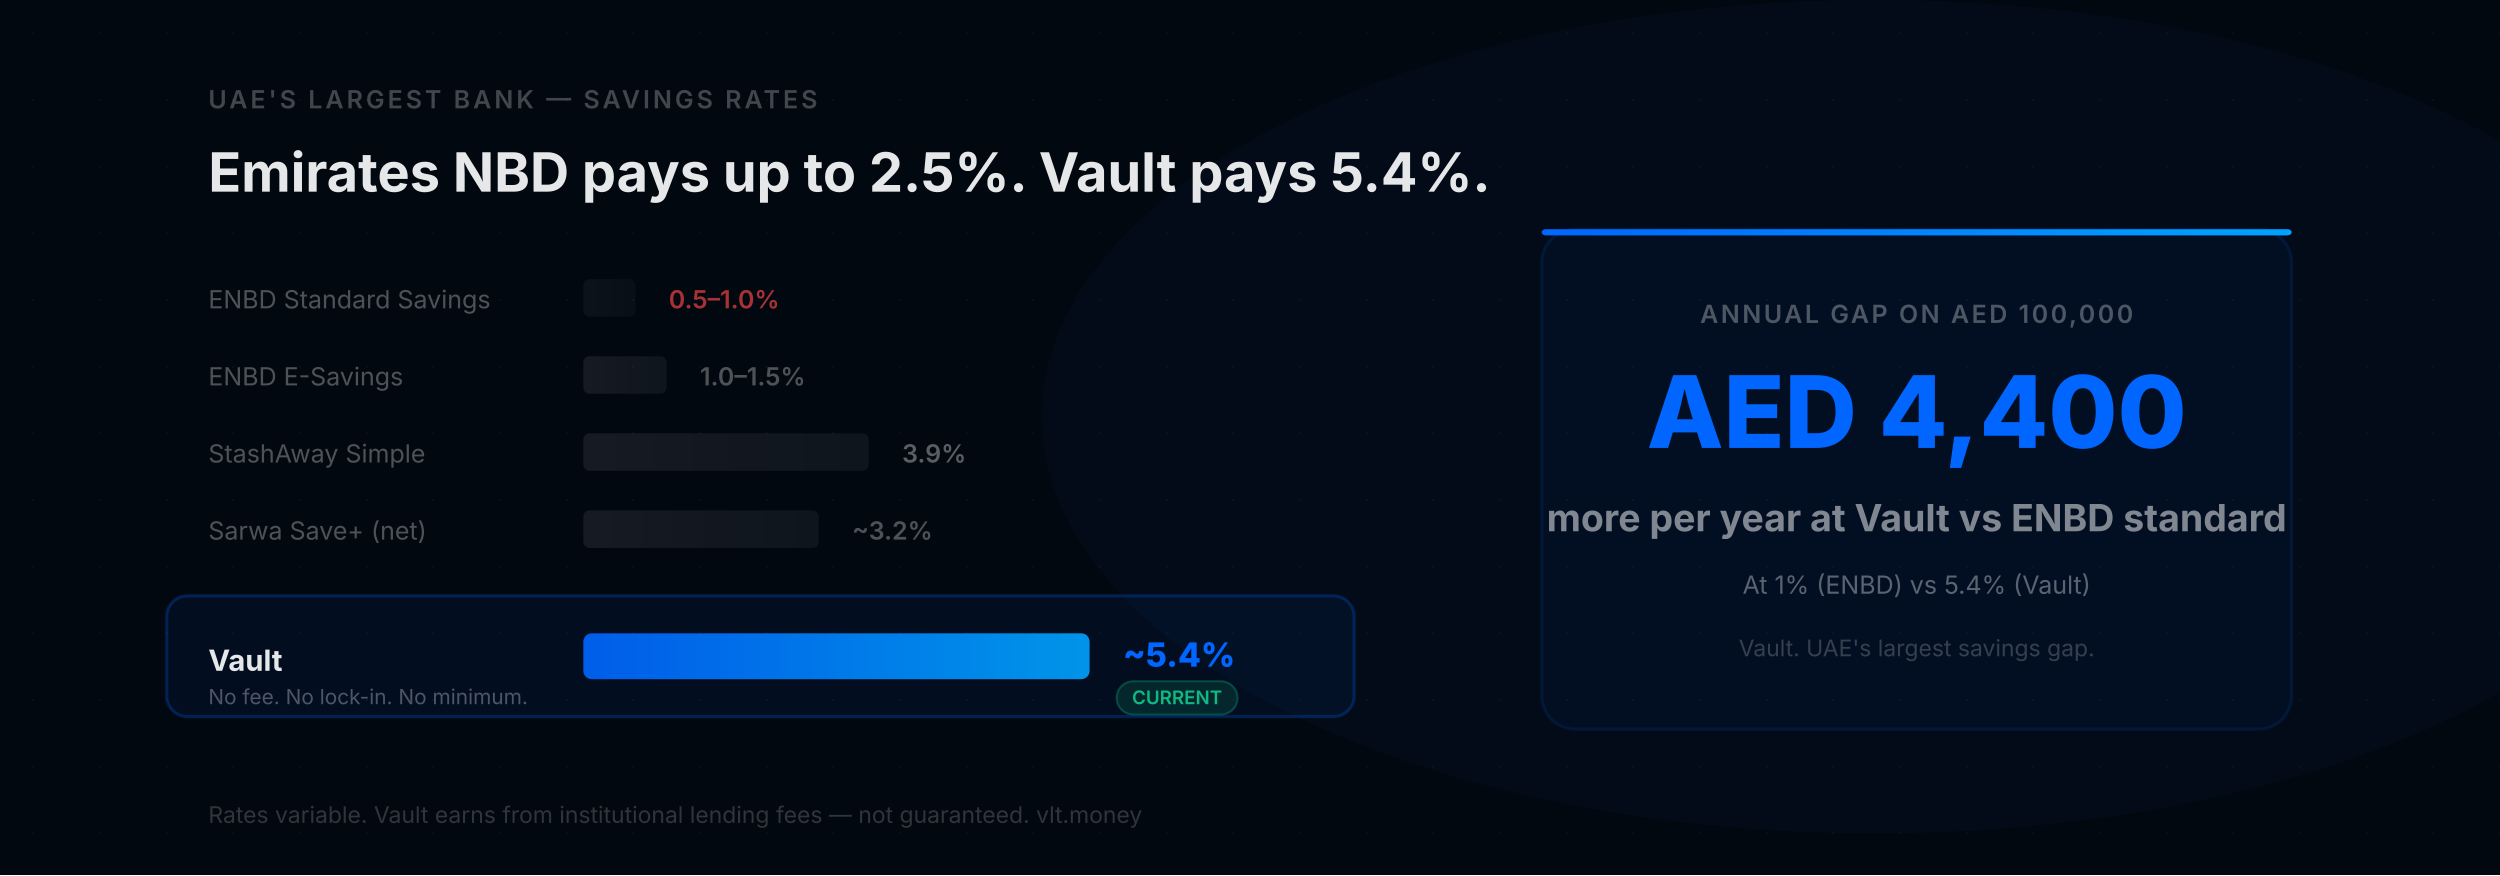
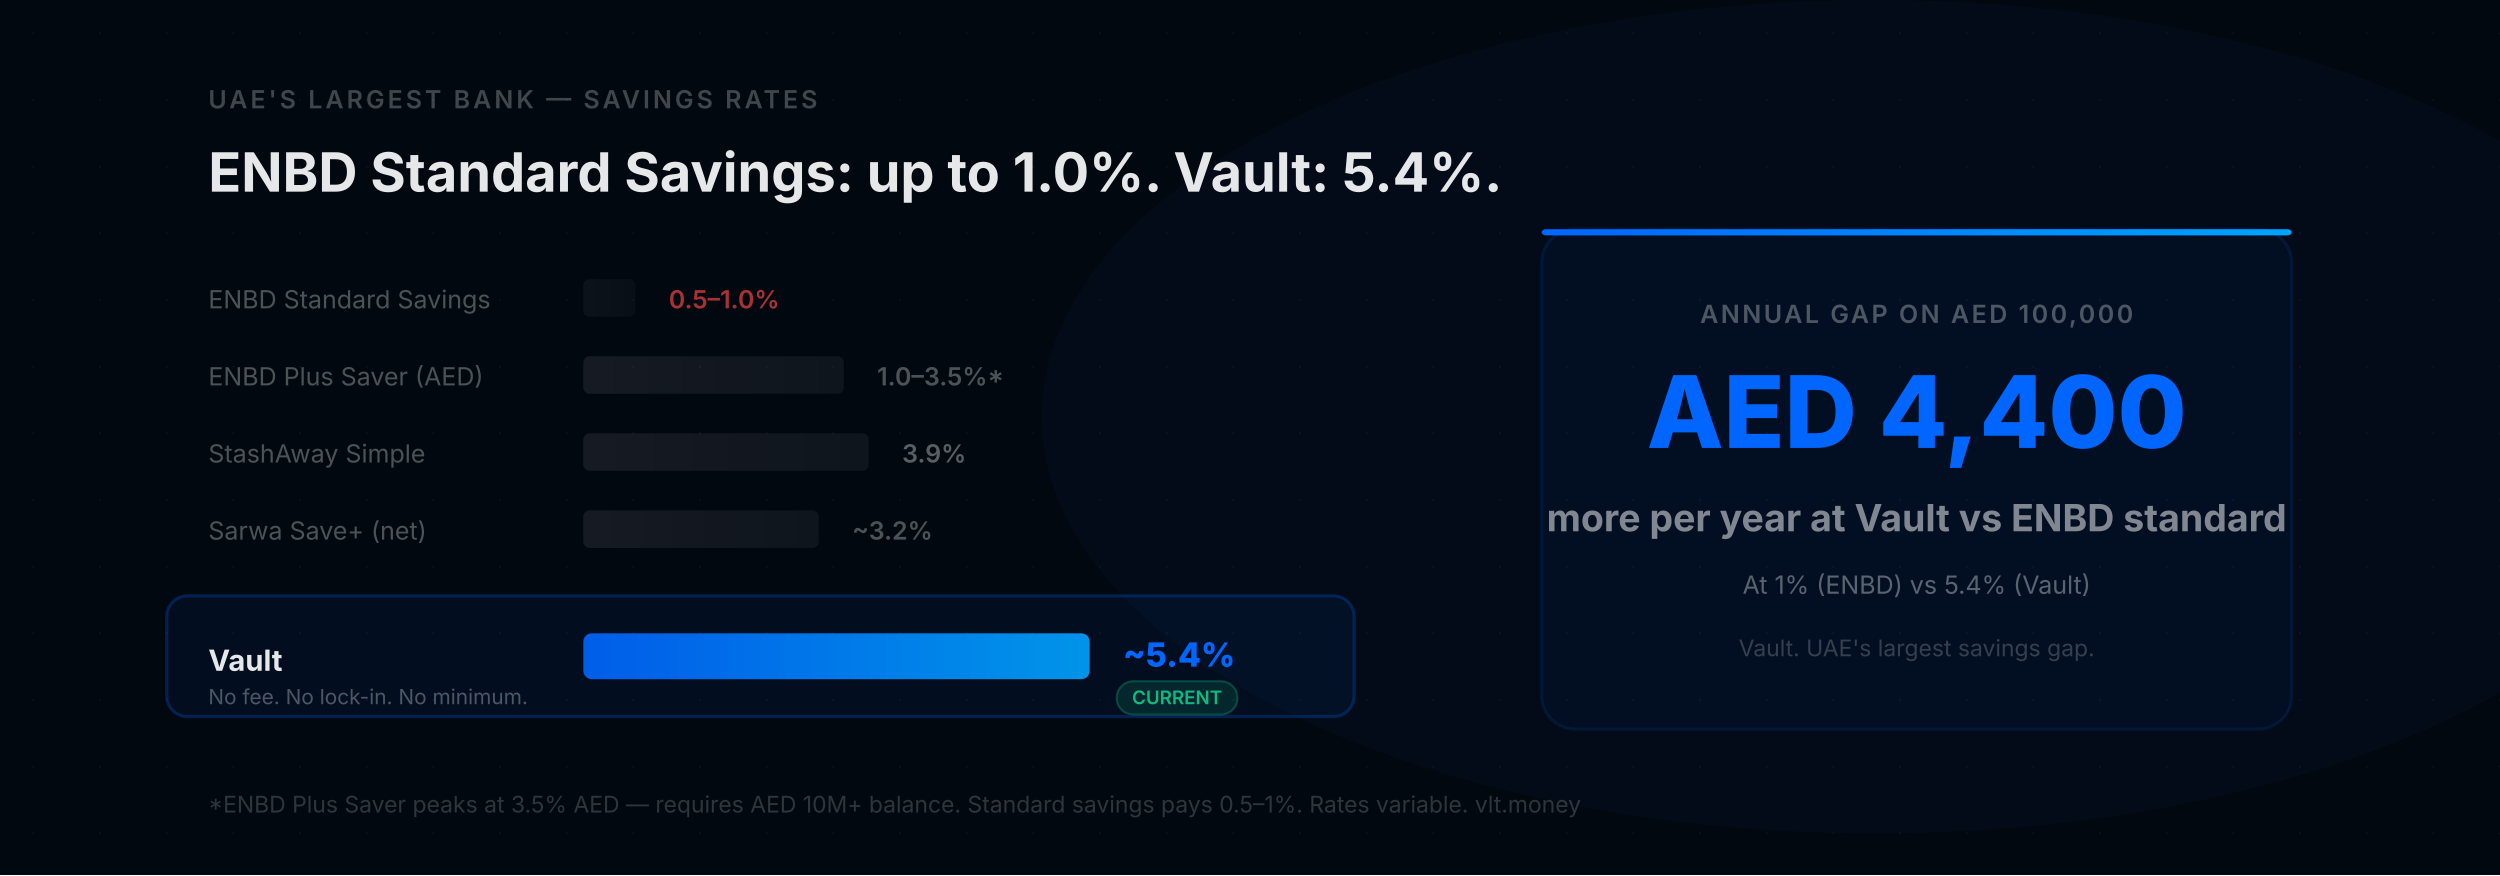
<svg xmlns="http://www.w3.org/2000/svg" width="1200" height="420">
  <defs>
    <pattern id="grid" width="32" height="32" patternUnits="userSpaceOnUse">
      <circle cx="16" cy="16" r="0.5" fill="rgba(255,255,255,0.04)" />
    </pattern>
    <linearGradient id="vaultBar" x1="0" y1="0" x2="1" y2="0">
      <stop offset="0%" stop-color="#0066FF" />
      <stop offset="100%" stop-color="#00A3FF" />
    </linearGradient>
    <linearGradient id="dimBar" x1="0" y1="0" x2="1" y2="0">
      <stop offset="0%" stop-color="rgba(255,255,255,0.08)" />
      <stop offset="100%" stop-color="rgba(255,255,255,0.05)" />
    </linearGradient>
  </defs>
  <rect width="1200" height="420" fill="#020810" />
  <rect width="1200" height="420" fill="url(#grid)" />
  <ellipse cx="900" cy="200" rx="400" ry="200" fill="rgba(0,102,255,0.03)" />
  <text x="100" y="52" font-family="Inter, system-ui, sans-serif" font-size="12" font-weight="600" letter-spacing="0.12em" fill="rgba(255,255,255,0.25)">UAE'S LARGEST BANK — SAVINGS RATES</text>
-   <text x="100" y="92" font-family="Inter, system-ui, sans-serif" font-size="26" font-weight="700" fill="rgba(255,255,255,0.9)">Emirates NBD pays up to 2.5%. Vault pays 5.4%.</text>
+   <text x="100" y="92" font-family="Inter, system-ui, sans-serif" font-size="26" font-weight="700" fill="rgba(255,255,255,0.9)">ENBD Standard Savings: up to 1.0%. Vault: 5.4%.</text>
  <text x="100" y="148" font-family="Inter, system-ui, sans-serif" font-size="12" fill="rgba(255,255,255,0.3)">ENBD Standard Savings</text>
  <rect x="280" y="134" width="25" height="18" rx="3" fill="url(#dimBar)" opacity="0.5" />
  <text x="313" y="148" font-family="Inter, system-ui, sans-serif" font-size="12" font-weight="600" fill="rgba(239,68,68,0.7)" dx="8">0.5–1.0%</text>
-   <text x="100" y="185" font-family="Inter, system-ui, sans-serif" font-size="12" fill="rgba(255,255,255,0.3)">ENBD E-Savings</text>
-   <rect x="280" y="171" width="40" height="18" rx="3" fill="url(#dimBar)" />
-   <text x="328" y="185" font-family="Inter, system-ui, sans-serif" font-size="12" font-weight="600" fill="rgba(255,255,255,0.3)" dx="8">1.0–1.5%</text>
+   <text x="100" y="185" font-family="Inter, system-ui, sans-serif" font-size="12" fill="rgba(255,255,255,0.3)">ENBD Plus Saver (AED)</text>
+   <rect x="280" y="171" width="125" height="18" rx="3" fill="url(#dimBar)" />
+   <text x="413" y="185" font-family="Inter, system-ui, sans-serif" font-size="12" font-weight="600" fill="rgba(255,255,255,0.3)" dx="8">1.0–3.5%*</text>
  <text x="100" y="222" font-family="Inter, system-ui, sans-serif" font-size="12" fill="rgba(255,255,255,0.3)">StashAway Simple</text>
  <rect x="280" y="208" width="137" height="18" rx="3" fill="url(#dimBar)" />
  <text x="425" y="222" font-family="Inter, system-ui, sans-serif" font-size="12" font-weight="600" fill="rgba(255,255,255,0.35)" dx="8">3.9%</text>
  <text x="100" y="259" font-family="Inter, system-ui, sans-serif" font-size="12" fill="rgba(255,255,255,0.3)">Sarwa Save+ (net)</text>
  <rect x="280" y="245" width="113" height="18" rx="3" fill="url(#dimBar)" />
  <text x="401" y="259" font-family="Inter, system-ui, sans-serif" font-size="12" font-weight="600" fill="rgba(255,255,255,0.3)" dx="8">~3.2%</text>
  <rect x="80" y="286" width="570" height="58" rx="10" fill="rgba(0,102,255,0.07)" stroke="rgba(0,102,255,0.25)" stroke-width="1.5" />
  <text x="100" y="322" font-family="Inter, system-ui, sans-serif" font-size="14" font-weight="700" fill="rgba(255,255,255,0.9)">Vault</text>
  <text x="100" y="338" font-family="Inter, system-ui, sans-serif" font-size="10" fill="rgba(255,255,255,0.3)">No fee. No lock-in. No minimum.</text>
  <rect x="280" y="304" width="243" height="22" rx="4" fill="url(#vaultBar)" opacity="0.9" />
  <text x="531" y="320" font-family="Inter, system-ui, sans-serif" font-size="16" font-weight="800" fill="#0066FF" dx="8">~5.4%</text>
  <rect x="536" y="327" width="58" height="16" rx="8" fill="rgba(16,185,129,0.15)" stroke="rgba(16,185,129,0.3)" stroke-width="1" />
  <text x="565" y="338" text-anchor="middle" font-family="Inter, system-ui, sans-serif" font-size="9" font-weight="600" fill="#10B981">CURRENT</text>
  <rect x="740" y="110" width="360" height="240" rx="16" fill="rgba(0,102,255,0.05)" stroke="rgba(0,102,255,0.12)" stroke-width="1.5" />
  <rect x="740" y="110" width="360" height="3" rx="2" fill="url(#vaultBar)" />
  <text x="920" y="155" text-anchor="middle" font-family="Inter, system-ui, sans-serif" font-size="12" font-weight="600" letter-spacing="0.1em" fill="rgba(255,255,255,0.3)">ANNUAL GAP ON AED 100,000</text>
  <text x="920" y="215" text-anchor="middle" font-family="Inter, system-ui, sans-serif" font-size="48" font-weight="800" fill="#0066FF">AED 4,400</text>
  <text x="920" y="255" text-anchor="middle" font-family="Inter, system-ui, sans-serif" font-size="18" font-weight="700" fill="rgba(255,255,255,0.5)">more per year at Vault vs ENBD standard</text>
  <text x="920" y="285" text-anchor="middle" font-family="Inter, system-ui, sans-serif" font-size="12" fill="rgba(255,255,255,0.35)">At 1% (ENBD) vs 5.4% (Vault)</text>
  <text x="920" y="315" text-anchor="middle" font-family="Inter, system-ui, sans-serif" font-size="11" fill="rgba(255,255,255,0.2)">Vault. UAE's largest savings gap.</text>
-   <text x="100" y="395" font-family="Inter, system-ui, sans-serif" font-size="11" fill="rgba(255,255,255,0.18)">Rates variable. Vault earns from institutional lending fees — not guaranteed. vlt.money</text>
+   <text x="100" y="390" font-family="Inter, system-ui, sans-serif" font-size="11" fill="rgba(255,255,255,0.18)">*ENBD Plus Saver peaks at 3.5% AED — requires AED 10M+ balance. Standard savings pays 0.5–1%. Rates variable. vlt.money</text>
</svg>
